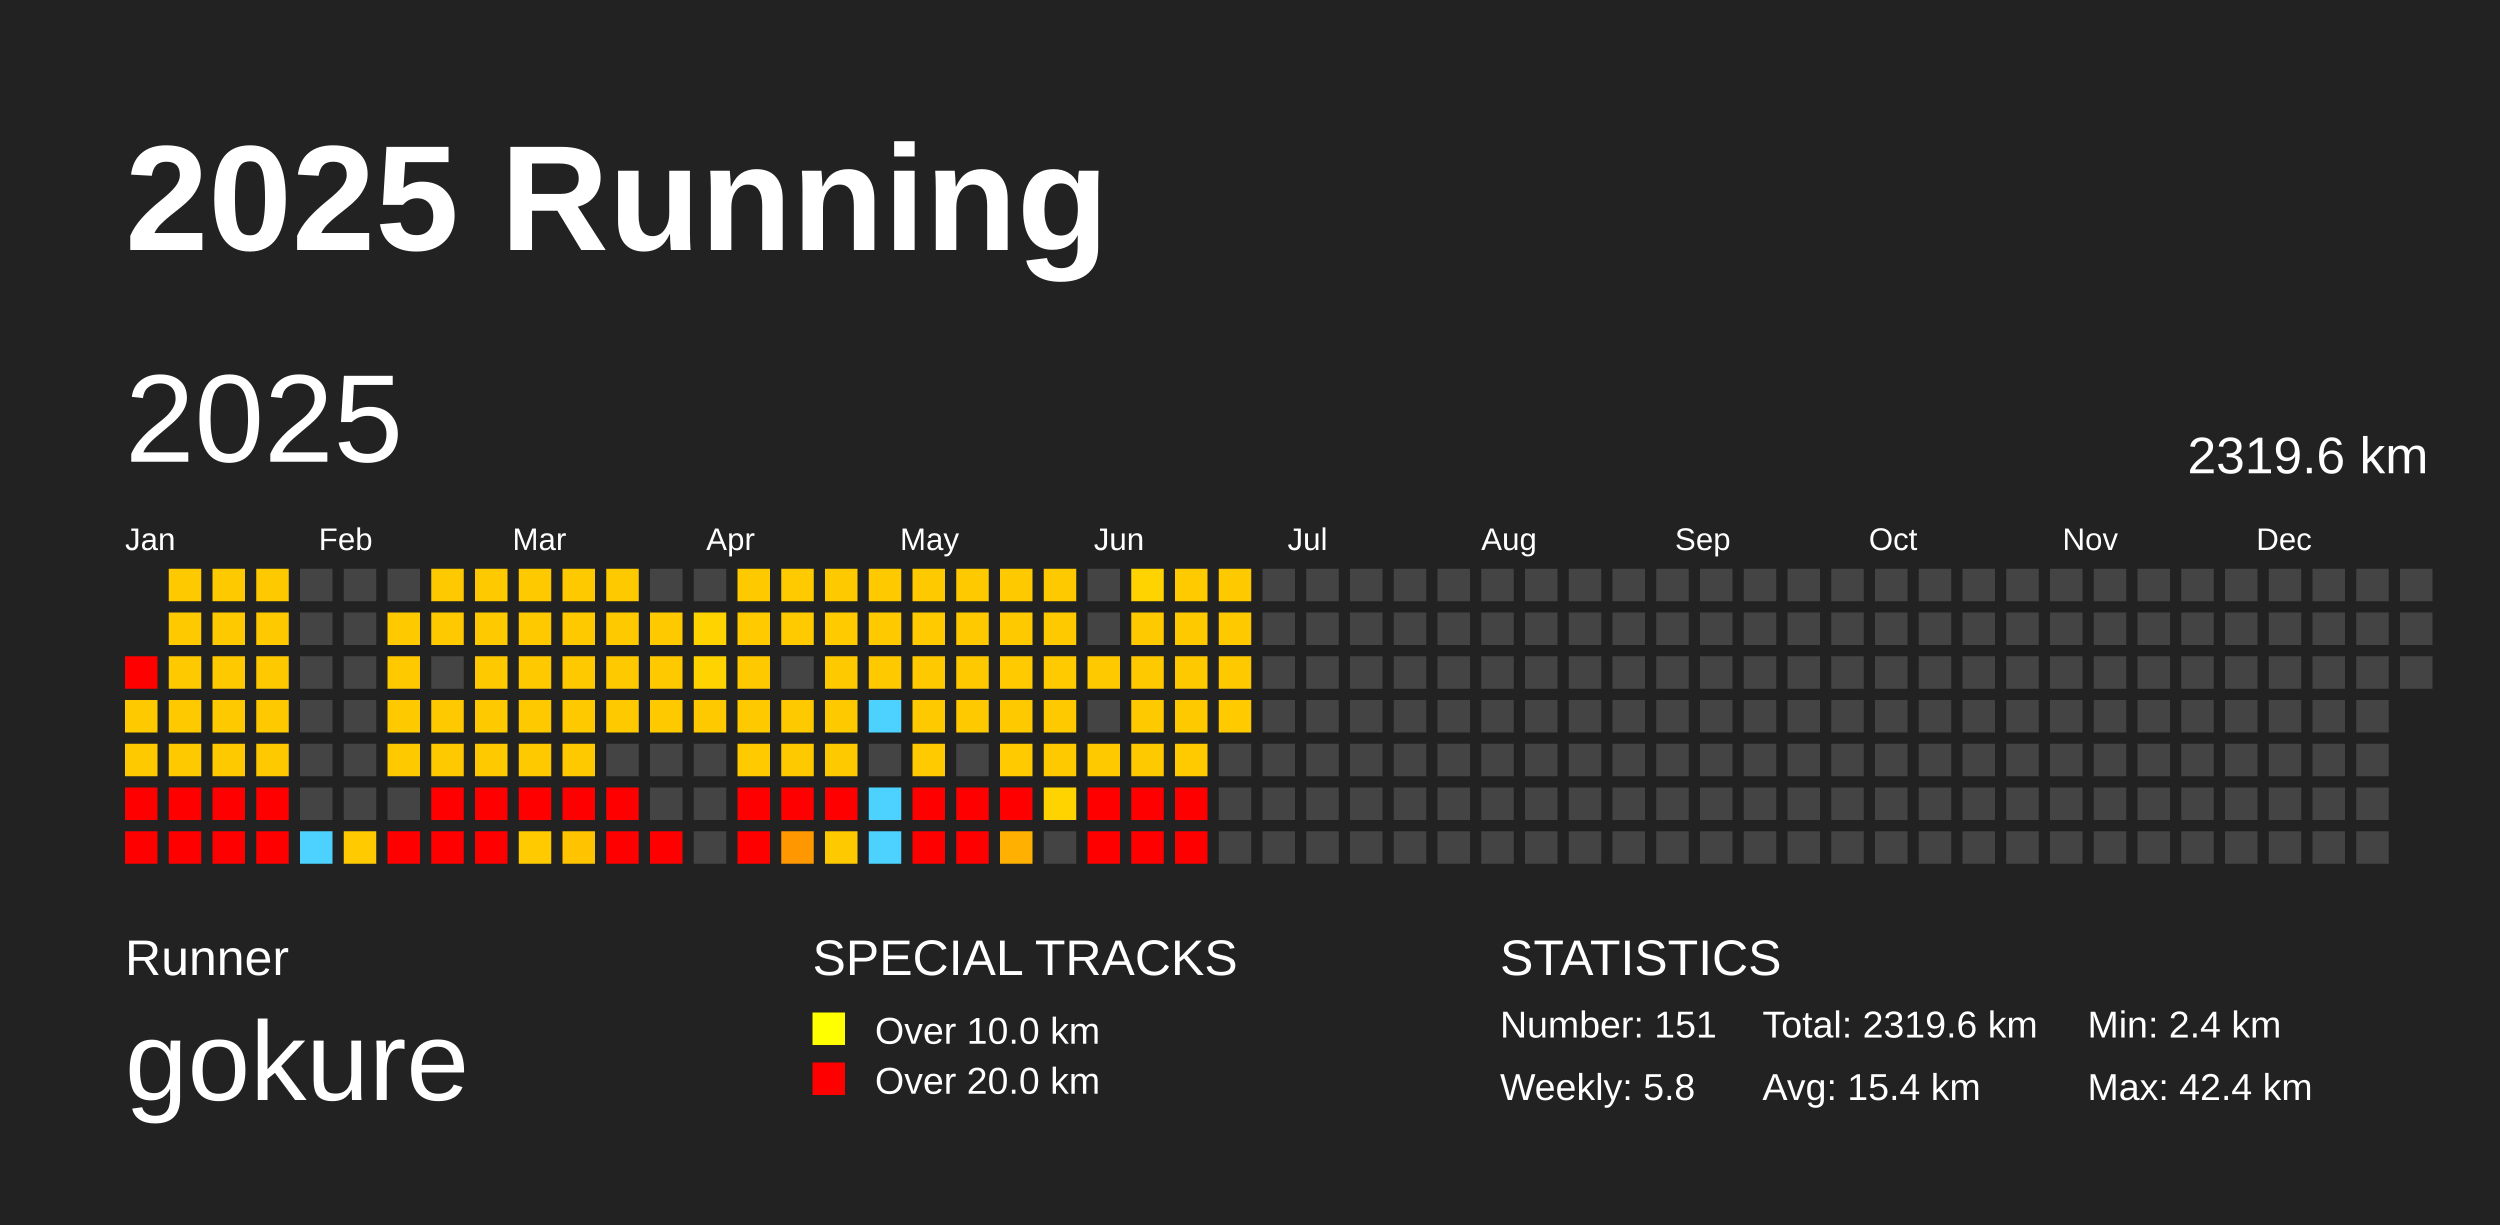
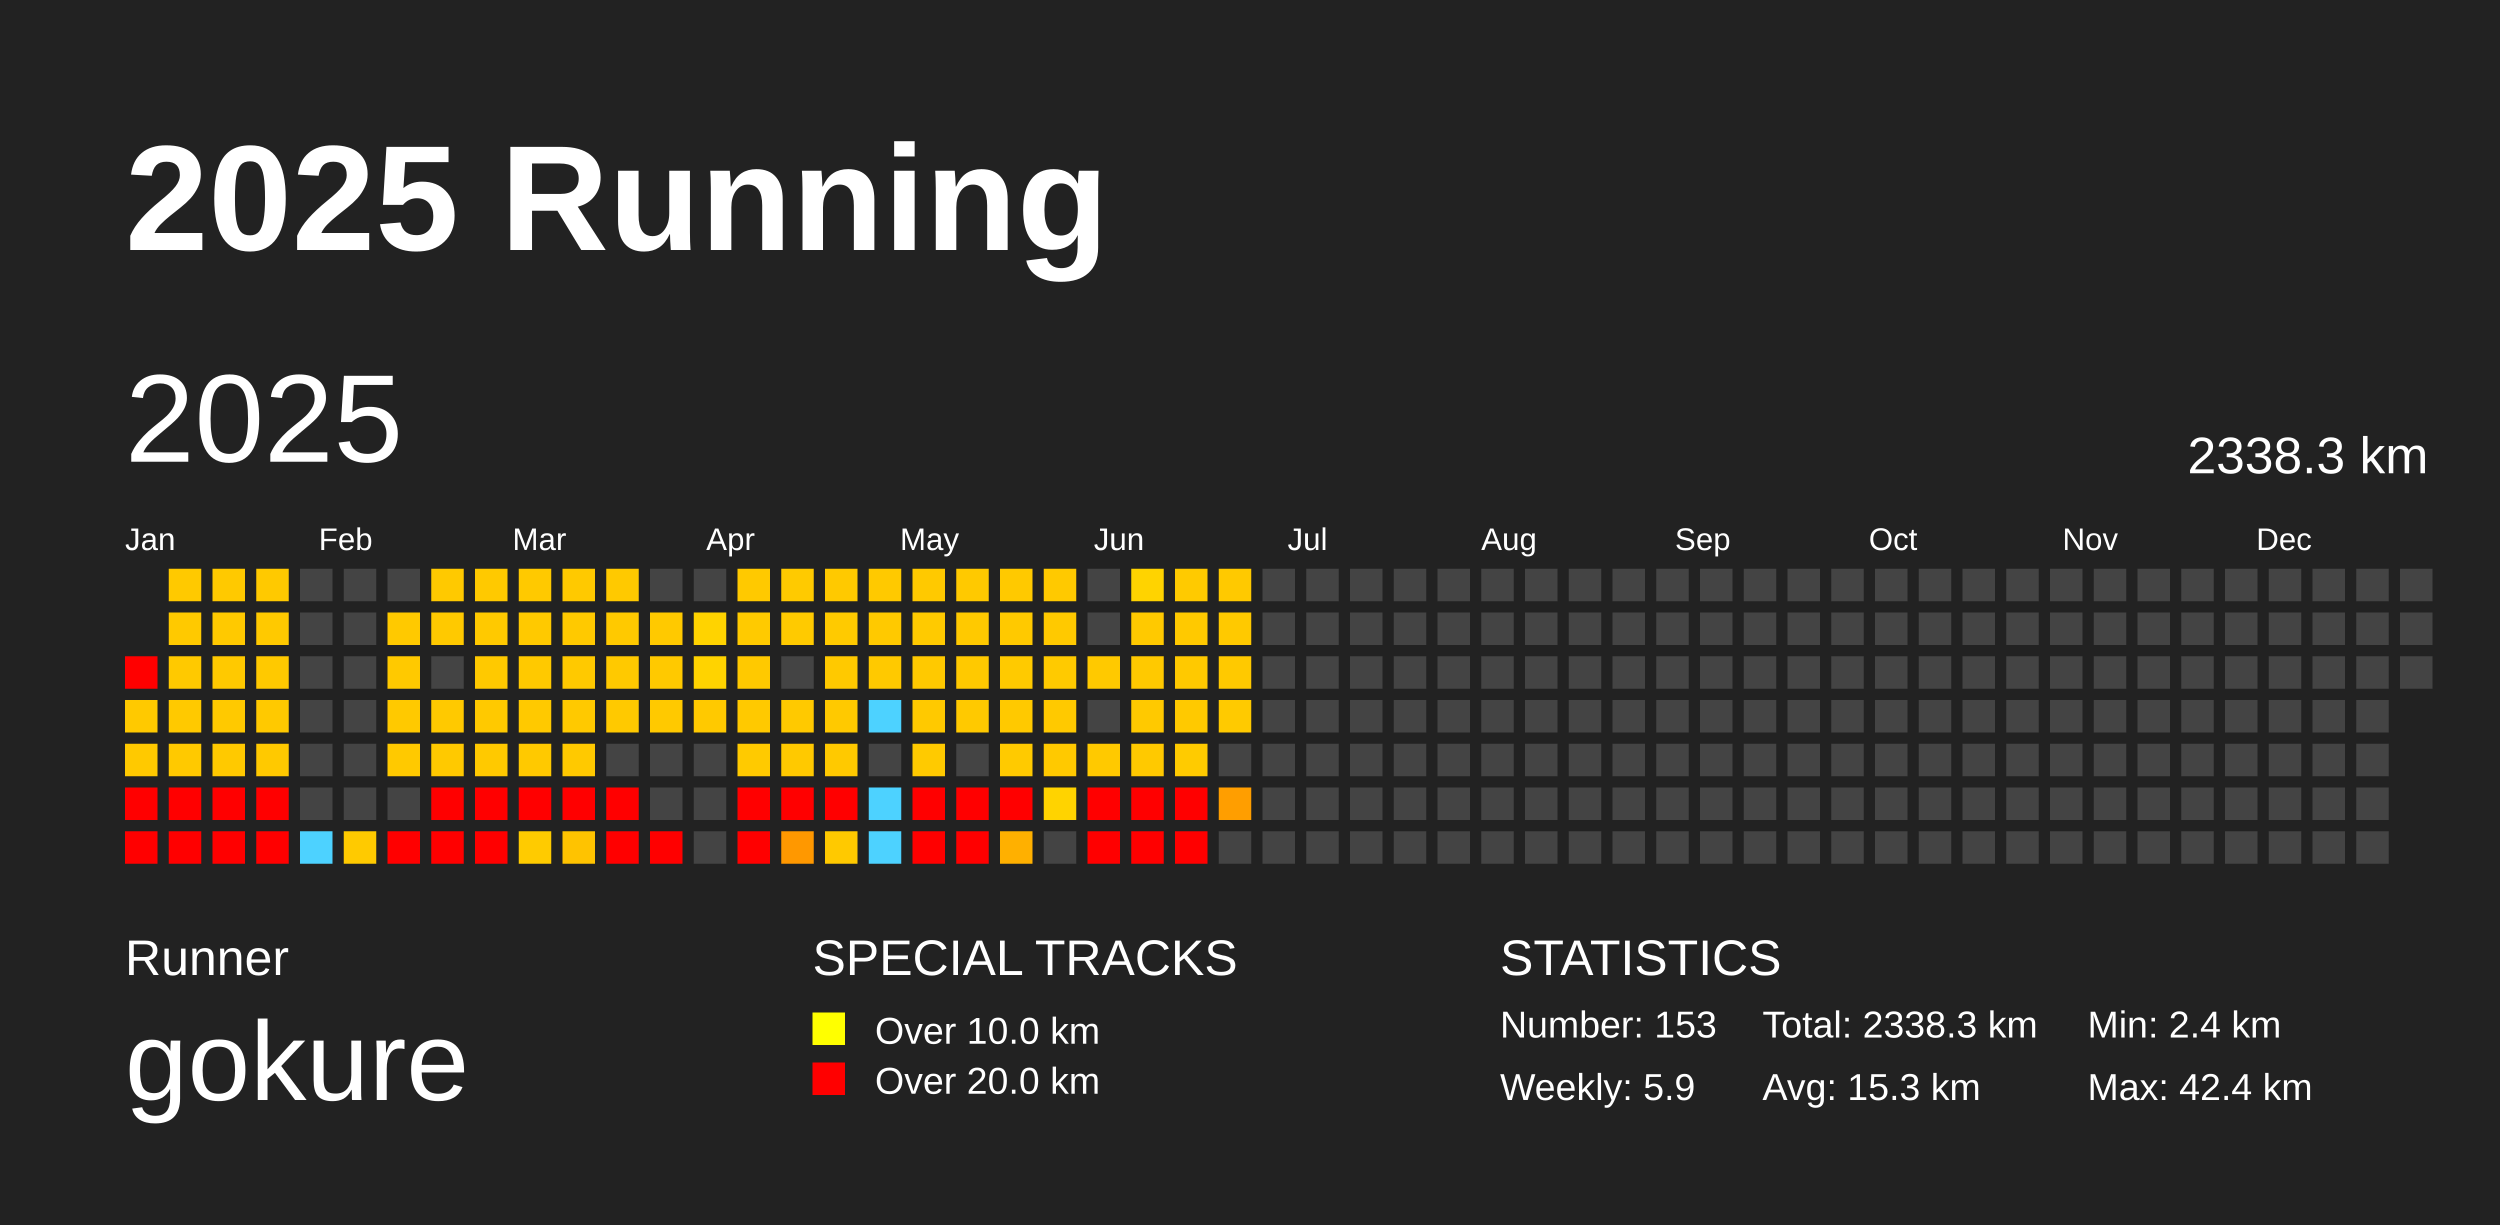
<svg xmlns="http://www.w3.org/2000/svg" baseProfile="full" height="98mm" version="1.1" viewBox="0,0,200,98" width="200mm">
  <defs />
  <rect fill="#222222" height="98" width="200" x="0" y="0" />
  <text fill="#FFFFFF" style="font-size:12px; font-family:Arial; font-weight:bold;" x="10" y="20">2025 Running</text>
  <text fill="#FFFFFF" style="font-size:4px; font-family:Arial" x="10" y="78">Runner</text>
  <text fill="#FFFFFF" style="font-size:9px; font-family:Arial" x="10" y="88">gokure</text>
  <text fill="#FFFFFF" style="font-size:4px; font-family:Arial" x="65" y="78">SPECIAL TRACKS</text>
  <rect fill="yellow" height="2.6" width="2.6" x="65" y="81" />
  <text fill="#FFFFFF" style="font-size:3px; font-family:Arial" x="70" y="83.5">Over 10.0 km</text>
  <rect fill="red" height="2.6" width="2.6" x="65" y="85" />
  <text fill="#FFFFFF" style="font-size:3px; font-family:Arial" x="70" y="87.5">Over 20.0 km</text>
  <text fill="#FFFFFF" style="font-size:4px; font-family:Arial" x="120" y="78">STATISTICS</text>
-   <text fill="#FFFFFF" style="font-size:3px; font-family:Arial" x="120" y="83">Number: 151</text>
-   <text fill="#FFFFFF" style="font-size:3px; font-family:Arial" x="120" y="88">Weekly: 5.8</text>
-   <text fill="#FFFFFF" style="font-size:3px; font-family:Arial" x="141" y="83">Total: 2319.6 km</text>
-   <text fill="#FFFFFF" style="font-size:3px; font-family:Arial" x="141" y="88">Avg: 15.4 km</text>
+   <text fill="#FFFFFF" style="font-size:3px; font-family:Arial" x="120" y="83">Number: 153</text>
+   <text fill="#FFFFFF" style="font-size:3px; font-family:Arial" x="120" y="88">Weekly: 5.9</text>
+   <text fill="#FFFFFF" style="font-size:3px; font-family:Arial" x="141" y="83">Total: 2338.3 km</text>
+   <text fill="#FFFFFF" style="font-size:3px; font-family:Arial" x="141" y="88">Avg: 15.3 km</text>
  <text fill="#FFFFFF" style="font-size:3px; font-family:Arial" x="167" y="83">Min: 2.4 km</text>
  <text fill="#FFFFFF" style="font-size:3px; font-family:Arial" x="167" y="88">Max: 42.4 km</text>
  <text dominant-baseline="hanging" fill="#FFFFFF" style="font-size:10.0px; font-family:Arial;" x="10" y="30">2025</text>
-   <text dominant-baseline="hanging" fill="#FFFFFF" style="font-size:4.125px; font-family:Arial;" x="175" y="35">2319.6 km</text>
+   <text dominant-baseline="hanging" fill="#FFFFFF" style="font-size:4.125px; font-family:Arial;" x="175" y="35">2338.3 km</text>
  <text fill="#FFFFFF" style="font-size:2.5px; font-family:Arial" x="10.0" y="44">Jan</text>
  <text fill="#FFFFFF" style="font-size:2.5px; font-family:Arial" x="25.5" y="44">Feb</text>
  <text fill="#FFFFFF" style="font-size:2.5px; font-family:Arial" x="41.0" y="44">Mar</text>
  <text fill="#FFFFFF" style="font-size:2.5px; font-family:Arial" x="56.5" y="44">Apr</text>
  <text fill="#FFFFFF" style="font-size:2.5px; font-family:Arial" x="72.0" y="44">May</text>
  <text fill="#FFFFFF" style="font-size:2.5px; font-family:Arial" x="87.5" y="44">Jun</text>
  <text fill="#FFFFFF" style="font-size:2.5px; font-family:Arial" x="103.0" y="44">Jul</text>
  <text fill="#FFFFFF" style="font-size:2.5px; font-family:Arial" x="118.5" y="44">Aug</text>
  <text fill="#FFFFFF" style="font-size:2.5px; font-family:Arial" x="134.0" y="44">Sep</text>
  <text fill="#FFFFFF" style="font-size:2.5px; font-family:Arial" x="149.5" y="44">Oct</text>
  <text fill="#FFFFFF" style="font-size:2.5px; font-family:Arial" x="165.0" y="44">Nov</text>
  <text fill="#FFFFFF" style="font-size:2.5px; font-family:Arial" x="180.5" y="44">Dec</text>
  <rect fill="red" height="2.6" width="2.6" x="10.0" y="52.5" />
  <rect fill="#ffc900" height="2.6" width="2.6" x="10.0" y="56.0" />
  <rect fill="#ffc900" height="2.6" width="2.6" x="10.0" y="59.5" />
  <rect fill="red" height="2.6" width="2.6" x="10.0" y="63.0" />
  <rect fill="red" height="2.6" width="2.6" x="10.0" y="66.5" />
  <rect fill="#ffc900" height="2.6" width="2.6" x="13.5" y="45.5" />
  <rect fill="#ffc900" height="2.6" width="2.6" x="13.5" y="49.0" />
  <rect fill="#ffc900" height="2.6" width="2.6" x="13.5" y="52.5" />
  <rect fill="#ffc900" height="2.6" width="2.6" x="13.5" y="56.0" />
  <rect fill="#ffc900" height="2.6" width="2.6" x="13.5" y="59.5" />
  <rect fill="red" height="2.6" width="2.6" x="13.5" y="63.0" />
  <rect fill="red" height="2.6" width="2.6" x="13.5" y="66.5" />
  <rect fill="#ffc900" height="2.6" width="2.6" x="17.0" y="45.5" />
  <rect fill="#ffc900" height="2.6" width="2.6" x="17.0" y="49.0" />
  <rect fill="#ffc900" height="2.6" width="2.6" x="17.0" y="52.5" />
  <rect fill="#ffc900" height="2.6" width="2.6" x="17.0" y="56.0" />
  <rect fill="#ffc900" height="2.6" width="2.6" x="17.0" y="59.5" />
  <rect fill="red" height="2.6" width="2.6" x="17.0" y="63.0" />
  <rect fill="red" height="2.6" width="2.6" x="17.0" y="66.5" />
  <rect fill="#ffc900" height="2.6" width="2.6" x="20.5" y="45.5" />
  <rect fill="#ffc900" height="2.6" width="2.6" x="20.5" y="49.0" />
  <rect fill="#ffc900" height="2.6" width="2.6" x="20.5" y="52.5" />
  <rect fill="#ffc900" height="2.6" width="2.6" x="20.5" y="56.0" />
  <rect fill="#ffc900" height="2.6" width="2.6" x="20.5" y="59.5" />
  <rect fill="red" height="2.6" width="2.6" x="20.5" y="63.0" />
  <rect fill="red" height="2.6" width="2.6" x="20.5" y="66.5" />
  <rect fill="#444444" height="2.6" width="2.6" x="24.0" y="45.5" />
  <rect fill="#444444" height="2.6" width="2.6" x="24.0" y="49.0" />
  <rect fill="#444444" height="2.6" width="2.6" x="24.0" y="52.5" />
  <rect fill="#444444" height="2.6" width="2.6" x="24.0" y="56.0" />
  <rect fill="#444444" height="2.6" width="2.6" x="24.0" y="59.5" />
  <rect fill="#444444" height="2.6" width="2.6" x="24.0" y="63.0" />
  <rect fill="#4dd2ff" height="2.6" width="2.6" x="24.0" y="66.5" />
  <rect fill="#444444" height="2.6" width="2.6" x="27.5" y="45.5" />
  <rect fill="#444444" height="2.6" width="2.6" x="27.5" y="49.0" />
  <rect fill="#444444" height="2.6" width="2.6" x="27.5" y="52.5" />
  <rect fill="#444444" height="2.6" width="2.6" x="27.5" y="56.0" />
  <rect fill="#444444" height="2.6" width="2.6" x="27.5" y="59.5" />
  <rect fill="#444444" height="2.6" width="2.6" x="27.5" y="63.0" />
  <rect fill="#ffca00" height="2.6" width="2.6" x="27.5" y="66.5" />
  <rect fill="#444444" height="2.6" width="2.6" x="31.0" y="45.5" />
  <rect fill="#ffc900" height="2.6" width="2.6" x="31.0" y="49.0" />
  <rect fill="#ffc900" height="2.6" width="2.6" x="31.0" y="52.5" />
  <rect fill="#ffc900" height="2.6" width="2.6" x="31.0" y="56.0" />
  <rect fill="#ffc900" height="2.6" width="2.6" x="31.0" y="59.5" />
  <rect fill="#444444" height="2.6" width="2.6" x="31.0" y="63.0" />
  <rect fill="red" height="2.6" width="2.6" x="31.0" y="66.5" />
  <rect fill="#ffc900" height="2.6" width="2.6" x="34.5" y="45.5" />
  <rect fill="#ffc900" height="2.6" width="2.6" x="34.5" y="49.0" />
  <rect fill="#444444" height="2.6" width="2.6" x="34.5" y="52.5" />
  <rect fill="#ffc900" height="2.6" width="2.6" x="34.5" y="56.0" />
  <rect fill="#ffc900" height="2.6" width="2.6" x="34.5" y="59.5" />
  <rect fill="red" height="2.6" width="2.6" x="34.5" y="63.0" />
  <rect fill="red" height="2.6" width="2.6" x="34.5" y="66.5" />
  <rect fill="#ffc900" height="2.6" width="2.6" x="38.0" y="45.5" />
  <rect fill="#ffc900" height="2.6" width="2.6" x="38.0" y="49.0" />
  <rect fill="#ffc900" height="2.6" width="2.6" x="38.0" y="52.5" />
  <rect fill="#ffc900" height="2.6" width="2.6" x="38.0" y="56.0" />
  <rect fill="#ffc900" height="2.6" width="2.6" x="38.0" y="59.5" />
  <rect fill="red" height="2.6" width="2.6" x="38.0" y="63.0" />
  <rect fill="red" height="2.6" width="2.6" x="38.0" y="66.5" />
  <rect fill="#ffc900" height="2.6" width="2.6" x="41.5" y="45.5" />
  <rect fill="#ffc900" height="2.6" width="2.6" x="41.5" y="49.0" />
  <rect fill="#ffc900" height="2.6" width="2.6" x="41.5" y="52.5" />
  <rect fill="#ffc900" height="2.6" width="2.6" x="41.5" y="56.0" />
  <rect fill="#ffc900" height="2.6" width="2.6" x="41.5" y="59.5" />
  <rect fill="red" height="2.6" width="2.6" x="41.5" y="63.0" />
  <rect fill="#ffcb00" height="2.6" width="2.6" x="41.5" y="66.5" />
  <rect fill="#ffc900" height="2.6" width="2.6" x="45.0" y="45.5" />
  <rect fill="#ffc900" height="2.6" width="2.6" x="45.0" y="49.0" />
  <rect fill="#ffc900" height="2.6" width="2.6" x="45.0" y="52.5" />
  <rect fill="#ffc900" height="2.6" width="2.6" x="45.0" y="56.0" />
  <rect fill="#ffc900" height="2.6" width="2.6" x="45.0" y="59.5" />
  <rect fill="red" height="2.6" width="2.6" x="45.0" y="63.0" />
  <rect fill="#ffc300" height="2.6" width="2.6" x="45.0" y="66.5" />
  <rect fill="#ffc900" height="2.6" width="2.6" x="48.5" y="45.5" />
  <rect fill="#ffc900" height="2.6" width="2.6" x="48.5" y="49.0" />
  <rect fill="#ffc900" height="2.6" width="2.6" x="48.5" y="52.5" />
  <rect fill="#ffc900" height="2.6" width="2.6" x="48.5" y="56.0" />
  <rect fill="#444444" height="2.6" width="2.6" x="48.5" y="59.5" />
  <rect fill="red" height="2.6" width="2.6" x="48.5" y="63.0" />
  <rect fill="red" height="2.6" width="2.6" x="48.5" y="66.5" />
  <rect fill="#444444" height="2.6" width="2.6" x="52.0" y="45.5" />
  <rect fill="#ffc900" height="2.6" width="2.6" x="52.0" y="49.0" />
  <rect fill="#ffc900" height="2.6" width="2.6" x="52.0" y="52.5" />
  <rect fill="#ffc900" height="2.6" width="2.6" x="52.0" y="56.0" />
  <rect fill="#444444" height="2.6" width="2.6" x="52.0" y="59.5" />
  <rect fill="#444444" height="2.6" width="2.6" x="52.0" y="63.0" />
  <rect fill="red" height="2.6" width="2.6" x="52.0" y="66.5" />
  <rect fill="#444444" height="2.6" width="2.6" x="55.5" y="45.5" />
  <rect fill="#ffd300" height="2.6" width="2.6" x="55.5" y="49.0" />
  <rect fill="#ffd300" height="2.6" width="2.6" x="55.5" y="52.5" />
  <rect fill="#ffc900" height="2.6" width="2.6" x="55.5" y="56.0" />
  <rect fill="#444444" height="2.6" width="2.6" x="55.5" y="59.5" />
  <rect fill="#444444" height="2.6" width="2.6" x="55.5" y="63.0" />
  <rect fill="#444444" height="2.6" width="2.6" x="55.5" y="66.5" />
  <rect fill="#ffc900" height="2.6" width="2.6" x="59.0" y="45.5" />
  <rect fill="#ffca00" height="2.6" width="2.6" x="59.0" y="49.0" />
  <rect fill="#ffc900" height="2.6" width="2.6" x="59.0" y="52.5" />
  <rect fill="#ffc900" height="2.6" width="2.6" x="59.0" y="56.0" />
  <rect fill="#ffca00" height="2.6" width="2.6" x="59.0" y="59.5" />
  <rect fill="red" height="2.6" width="2.6" x="59.0" y="63.0" />
  <rect fill="red" height="2.6" width="2.6" x="59.0" y="66.5" />
  <rect fill="#ffca00" height="2.6" width="2.6" x="62.5" y="45.5" />
  <rect fill="#ffca00" height="2.6" width="2.6" x="62.5" y="49.0" />
  <rect fill="#444444" height="2.6" width="2.6" x="62.5" y="52.5" />
  <rect fill="#ffc900" height="2.6" width="2.6" x="62.5" y="56.0" />
  <rect fill="#ffc900" height="2.6" width="2.6" x="62.5" y="59.5" />
  <rect fill="red" height="2.6" width="2.6" x="62.5" y="63.0" />
  <rect fill="#ff9800" height="2.6" width="2.6" x="62.5" y="66.5" />
  <rect fill="#ffc900" height="2.6" width="2.6" x="66.0" y="45.5" />
  <rect fill="#ffca00" height="2.6" width="2.6" x="66.0" y="49.0" />
  <rect fill="#ffc900" height="2.6" width="2.6" x="66.0" y="52.5" />
  <rect fill="#ffc900" height="2.6" width="2.6" x="66.0" y="56.0" />
  <rect fill="#ffc900" height="2.6" width="2.6" x="66.0" y="59.5" />
  <rect fill="red" height="2.6" width="2.6" x="66.0" y="63.0" />
  <rect fill="#ffc900" height="2.6" width="2.6" x="66.0" y="66.5" />
  <rect fill="#ffc900" height="2.6" width="2.6" x="69.5" y="45.5" />
  <rect fill="#ffc900" height="2.6" width="2.6" x="69.5" y="49.0" />
  <rect fill="#ffc900" height="2.6" width="2.6" x="69.5" y="52.5" />
  <rect fill="#4dd2ff" height="2.6" width="2.6" x="69.5" y="56.0" />
  <rect fill="#444444" height="2.6" width="2.6" x="69.5" y="59.5" />
  <rect fill="#4dd2ff" height="2.6" width="2.6" x="69.5" y="63.0" />
  <rect fill="#4dd2ff" height="2.6" width="2.6" x="69.5" y="66.5" />
  <rect fill="#ffc900" height="2.6" width="2.6" x="73.0" y="45.5" />
  <rect fill="#ffca00" height="2.6" width="2.6" x="73.0" y="49.0" />
  <rect fill="#ffc900" height="2.6" width="2.6" x="73.0" y="52.5" />
  <rect fill="#ffc900" height="2.6" width="2.6" x="73.0" y="56.0" />
  <rect fill="#ffca00" height="2.6" width="2.6" x="73.0" y="59.5" />
  <rect fill="red" height="2.6" width="2.6" x="73.0" y="63.0" />
  <rect fill="red" height="2.6" width="2.6" x="73.0" y="66.5" />
  <rect fill="#ffc900" height="2.6" width="2.6" x="76.5" y="45.5" />
  <rect fill="#ffc900" height="2.6" width="2.6" x="76.5" y="49.0" />
  <rect fill="#ffc900" height="2.6" width="2.6" x="76.5" y="52.5" />
  <rect fill="#ffc900" height="2.6" width="2.6" x="76.5" y="56.0" />
  <rect fill="#444444" height="2.6" width="2.6" x="76.5" y="59.5" />
  <rect fill="red" height="2.6" width="2.6" x="76.5" y="63.0" />
  <rect fill="red" height="2.6" width="2.6" x="76.5" y="66.5" />
  <rect fill="#ffc900" height="2.6" width="2.6" x="80.0" y="45.5" />
  <rect fill="#ffc900" height="2.6" width="2.6" x="80.0" y="49.0" />
  <rect fill="#ffca00" height="2.6" width="2.6" x="80.0" y="52.5" />
  <rect fill="#ffc900" height="2.6" width="2.6" x="80.0" y="56.0" />
  <rect fill="#ffca00" height="2.6" width="2.6" x="80.0" y="59.5" />
  <rect fill="red" height="2.6" width="2.6" x="80.0" y="63.0" />
  <rect fill="#ffb000" height="2.6" width="2.6" x="80.0" y="66.5" />
  <rect fill="#ffc900" height="2.6" width="2.6" x="83.5" y="45.5" />
  <rect fill="#ffc900" height="2.6" width="2.6" x="83.5" y="49.0" />
  <rect fill="#ffca00" height="2.6" width="2.6" x="83.5" y="52.5" />
  <rect fill="#ffc900" height="2.6" width="2.6" x="83.5" y="56.0" />
  <rect fill="#ffc900" height="2.6" width="2.6" x="83.5" y="59.5" />
  <rect fill="#ffd300" height="2.6" width="2.6" x="83.5" y="63.0" />
  <rect fill="#444444" height="2.6" width="2.6" x="83.5" y="66.5" />
  <rect fill="#444444" height="2.6" width="2.6" x="87.0" y="45.5" />
  <rect fill="#444444" height="2.6" width="2.6" x="87.0" y="49.0" />
  <rect fill="#ffc900" height="2.6" width="2.6" x="87.0" y="52.5" />
  <rect fill="#444444" height="2.6" width="2.6" x="87.0" y="56.0" />
  <rect fill="#ffc900" height="2.6" width="2.6" x="87.0" y="59.5" />
  <rect fill="red" height="2.6" width="2.6" x="87.0" y="63.0" />
  <rect fill="red" height="2.6" width="2.6" x="87.0" y="66.5" />
  <rect fill="#ffd300" height="2.6" width="2.6" x="90.5" y="45.5" />
  <rect fill="#ffc900" height="2.6" width="2.6" x="90.5" y="49.0" />
  <rect fill="#ffc900" height="2.6" width="2.6" x="90.5" y="52.5" />
  <rect fill="#ffc900" height="2.6" width="2.6" x="90.5" y="56.0" />
  <rect fill="#ffc900" height="2.6" width="2.6" x="90.5" y="59.5" />
  <rect fill="red" height="2.6" width="2.6" x="90.5" y="63.0" />
  <rect fill="red" height="2.6" width="2.6" x="90.5" y="66.5" />
  <rect fill="#ffca00" height="2.6" width="2.6" x="94.0" y="45.5" />
  <rect fill="#ffc900" height="2.6" width="2.6" x="94.0" y="49.0" />
  <rect fill="#ffc900" height="2.6" width="2.6" x="94.0" y="52.5" />
  <rect fill="#ffc900" height="2.6" width="2.6" x="94.0" y="56.0" />
  <rect fill="#ffcb00" height="2.6" width="2.6" x="94.0" y="59.5" />
  <rect fill="red" height="2.6" width="2.6" x="94.0" y="63.0" />
  <rect fill="red" height="2.6" width="2.6" x="94.0" y="66.5" />
  <rect fill="#ffc900" height="2.6" width="2.6" x="97.5" y="45.5" />
  <rect fill="#ffc900" height="2.6" width="2.6" x="97.5" y="49.0" />
  <rect fill="#ffc900" height="2.6" width="2.6" x="97.5" y="52.5" />
  <rect fill="#ffca00" height="2.6" width="2.6" x="97.5" y="56.0" />
  <rect fill="#444444" height="2.6" width="2.6" x="97.5" y="59.5" />
-   <rect fill="#444444" height="2.6" width="2.6" x="97.5" y="63.0" />
+   <rect fill="#ff9e00" height="2.6" width="2.6" x="97.5" y="63.0" />
  <rect fill="#444444" height="2.6" width="2.6" x="97.5" y="66.5" />
  <rect fill="#444444" height="2.6" width="2.6" x="101.0" y="45.5" />
  <rect fill="#444444" height="2.6" width="2.6" x="101.0" y="49.0" />
  <rect fill="#444444" height="2.6" width="2.6" x="101.0" y="52.5" />
  <rect fill="#444444" height="2.6" width="2.6" x="101.0" y="56.0" />
  <rect fill="#444444" height="2.6" width="2.6" x="101.0" y="59.5" />
  <rect fill="#444444" height="2.6" width="2.6" x="101.0" y="63.0" />
  <rect fill="#444444" height="2.6" width="2.6" x="101.0" y="66.5" />
  <rect fill="#444444" height="2.6" width="2.6" x="104.5" y="45.5" />
  <rect fill="#444444" height="2.6" width="2.6" x="104.5" y="49.0" />
  <rect fill="#444444" height="2.6" width="2.6" x="104.5" y="52.5" />
  <rect fill="#444444" height="2.6" width="2.6" x="104.5" y="56.0" />
  <rect fill="#444444" height="2.6" width="2.6" x="104.5" y="59.5" />
  <rect fill="#444444" height="2.6" width="2.6" x="104.5" y="63.0" />
  <rect fill="#444444" height="2.6" width="2.6" x="104.5" y="66.5" />
  <rect fill="#444444" height="2.6" width="2.6" x="108.0" y="45.5" />
  <rect fill="#444444" height="2.6" width="2.6" x="108.0" y="49.0" />
  <rect fill="#444444" height="2.6" width="2.6" x="108.0" y="52.5" />
  <rect fill="#444444" height="2.6" width="2.6" x="108.0" y="56.0" />
  <rect fill="#444444" height="2.6" width="2.6" x="108.0" y="59.5" />
  <rect fill="#444444" height="2.6" width="2.6" x="108.0" y="63.0" />
  <rect fill="#444444" height="2.6" width="2.6" x="108.0" y="66.5" />
  <rect fill="#444444" height="2.6" width="2.6" x="111.5" y="45.5" />
  <rect fill="#444444" height="2.6" width="2.6" x="111.5" y="49.0" />
  <rect fill="#444444" height="2.6" width="2.6" x="111.5" y="52.5" />
  <rect fill="#444444" height="2.6" width="2.6" x="111.5" y="56.0" />
  <rect fill="#444444" height="2.6" width="2.6" x="111.5" y="59.5" />
  <rect fill="#444444" height="2.6" width="2.6" x="111.5" y="63.0" />
  <rect fill="#444444" height="2.6" width="2.6" x="111.5" y="66.5" />
  <rect fill="#444444" height="2.6" width="2.6" x="115.0" y="45.5" />
  <rect fill="#444444" height="2.6" width="2.6" x="115.0" y="49.0" />
  <rect fill="#444444" height="2.6" width="2.6" x="115.0" y="52.5" />
  <rect fill="#444444" height="2.6" width="2.6" x="115.0" y="56.0" />
  <rect fill="#444444" height="2.6" width="2.6" x="115.0" y="59.5" />
  <rect fill="#444444" height="2.6" width="2.6" x="115.0" y="63.0" />
  <rect fill="#444444" height="2.6" width="2.6" x="115.0" y="66.5" />
  <rect fill="#444444" height="2.6" width="2.6" x="118.5" y="45.5" />
  <rect fill="#444444" height="2.6" width="2.6" x="118.5" y="49.0" />
  <rect fill="#444444" height="2.6" width="2.6" x="118.5" y="52.5" />
  <rect fill="#444444" height="2.6" width="2.6" x="118.5" y="56.0" />
  <rect fill="#444444" height="2.6" width="2.6" x="118.5" y="59.5" />
  <rect fill="#444444" height="2.6" width="2.6" x="118.5" y="63.0" />
  <rect fill="#444444" height="2.6" width="2.6" x="118.5" y="66.5" />
  <rect fill="#444444" height="2.6" width="2.6" x="122.0" y="45.5" />
  <rect fill="#444444" height="2.6" width="2.6" x="122.0" y="49.0" />
  <rect fill="#444444" height="2.6" width="2.6" x="122.0" y="52.5" />
  <rect fill="#444444" height="2.6" width="2.6" x="122.0" y="56.0" />
  <rect fill="#444444" height="2.6" width="2.6" x="122.0" y="59.5" />
  <rect fill="#444444" height="2.6" width="2.6" x="122.0" y="63.0" />
  <rect fill="#444444" height="2.6" width="2.6" x="122.0" y="66.5" />
  <rect fill="#444444" height="2.6" width="2.6" x="125.5" y="45.5" />
  <rect fill="#444444" height="2.6" width="2.6" x="125.5" y="49.0" />
  <rect fill="#444444" height="2.6" width="2.6" x="125.5" y="52.5" />
  <rect fill="#444444" height="2.6" width="2.6" x="125.5" y="56.0" />
  <rect fill="#444444" height="2.6" width="2.6" x="125.5" y="59.5" />
  <rect fill="#444444" height="2.6" width="2.6" x="125.5" y="63.0" />
  <rect fill="#444444" height="2.6" width="2.6" x="125.5" y="66.5" />
  <rect fill="#444444" height="2.6" width="2.6" x="129.0" y="45.5" />
  <rect fill="#444444" height="2.6" width="2.6" x="129.0" y="49.0" />
  <rect fill="#444444" height="2.6" width="2.6" x="129.0" y="52.5" />
  <rect fill="#444444" height="2.6" width="2.6" x="129.0" y="56.0" />
  <rect fill="#444444" height="2.6" width="2.6" x="129.0" y="59.5" />
  <rect fill="#444444" height="2.6" width="2.6" x="129.0" y="63.0" />
  <rect fill="#444444" height="2.6" width="2.6" x="129.0" y="66.5" />
  <rect fill="#444444" height="2.6" width="2.6" x="132.5" y="45.5" />
  <rect fill="#444444" height="2.6" width="2.6" x="132.5" y="49.0" />
  <rect fill="#444444" height="2.6" width="2.6" x="132.5" y="52.5" />
  <rect fill="#444444" height="2.6" width="2.6" x="132.5" y="56.0" />
  <rect fill="#444444" height="2.6" width="2.6" x="132.5" y="59.5" />
  <rect fill="#444444" height="2.6" width="2.6" x="132.5" y="63.0" />
  <rect fill="#444444" height="2.6" width="2.6" x="132.5" y="66.5" />
  <rect fill="#444444" height="2.6" width="2.6" x="136.0" y="45.5" />
  <rect fill="#444444" height="2.6" width="2.6" x="136.0" y="49.0" />
  <rect fill="#444444" height="2.6" width="2.6" x="136.0" y="52.5" />
  <rect fill="#444444" height="2.6" width="2.6" x="136.0" y="56.0" />
  <rect fill="#444444" height="2.6" width="2.6" x="136.0" y="59.5" />
  <rect fill="#444444" height="2.6" width="2.6" x="136.0" y="63.0" />
  <rect fill="#444444" height="2.6" width="2.6" x="136.0" y="66.5" />
  <rect fill="#444444" height="2.6" width="2.6" x="139.5" y="45.5" />
  <rect fill="#444444" height="2.6" width="2.6" x="139.5" y="49.0" />
  <rect fill="#444444" height="2.6" width="2.6" x="139.5" y="52.5" />
  <rect fill="#444444" height="2.6" width="2.6" x="139.5" y="56.0" />
  <rect fill="#444444" height="2.6" width="2.6" x="139.5" y="59.5" />
  <rect fill="#444444" height="2.6" width="2.6" x="139.5" y="63.0" />
  <rect fill="#444444" height="2.6" width="2.6" x="139.5" y="66.5" />
  <rect fill="#444444" height="2.6" width="2.6" x="143.0" y="45.5" />
  <rect fill="#444444" height="2.6" width="2.6" x="143.0" y="49.0" />
  <rect fill="#444444" height="2.6" width="2.6" x="143.0" y="52.5" />
  <rect fill="#444444" height="2.6" width="2.6" x="143.0" y="56.0" />
  <rect fill="#444444" height="2.6" width="2.6" x="143.0" y="59.5" />
  <rect fill="#444444" height="2.6" width="2.6" x="143.0" y="63.0" />
  <rect fill="#444444" height="2.6" width="2.6" x="143.0" y="66.5" />
  <rect fill="#444444" height="2.6" width="2.6" x="146.5" y="45.5" />
  <rect fill="#444444" height="2.6" width="2.6" x="146.5" y="49.0" />
  <rect fill="#444444" height="2.6" width="2.6" x="146.5" y="52.5" />
  <rect fill="#444444" height="2.6" width="2.6" x="146.5" y="56.0" />
  <rect fill="#444444" height="2.6" width="2.6" x="146.5" y="59.5" />
  <rect fill="#444444" height="2.6" width="2.6" x="146.5" y="63.0" />
  <rect fill="#444444" height="2.6" width="2.6" x="146.5" y="66.5" />
  <rect fill="#444444" height="2.6" width="2.6" x="150.0" y="45.5" />
  <rect fill="#444444" height="2.6" width="2.6" x="150.0" y="49.0" />
  <rect fill="#444444" height="2.6" width="2.6" x="150.0" y="52.5" />
  <rect fill="#444444" height="2.6" width="2.6" x="150.0" y="56.0" />
  <rect fill="#444444" height="2.6" width="2.6" x="150.0" y="59.5" />
  <rect fill="#444444" height="2.6" width="2.6" x="150.0" y="63.0" />
  <rect fill="#444444" height="2.6" width="2.6" x="150.0" y="66.5" />
  <rect fill="#444444" height="2.6" width="2.6" x="153.5" y="45.5" />
  <rect fill="#444444" height="2.6" width="2.6" x="153.5" y="49.0" />
  <rect fill="#444444" height="2.6" width="2.6" x="153.5" y="52.5" />
  <rect fill="#444444" height="2.6" width="2.6" x="153.5" y="56.0" />
  <rect fill="#444444" height="2.6" width="2.6" x="153.5" y="59.5" />
  <rect fill="#444444" height="2.6" width="2.6" x="153.5" y="63.0" />
  <rect fill="#444444" height="2.6" width="2.6" x="153.5" y="66.5" />
  <rect fill="#444444" height="2.6" width="2.6" x="157.0" y="45.5" />
  <rect fill="#444444" height="2.6" width="2.6" x="157.0" y="49.0" />
  <rect fill="#444444" height="2.6" width="2.6" x="157.0" y="52.5" />
  <rect fill="#444444" height="2.6" width="2.6" x="157.0" y="56.0" />
  <rect fill="#444444" height="2.6" width="2.6" x="157.0" y="59.5" />
  <rect fill="#444444" height="2.6" width="2.6" x="157.0" y="63.0" />
  <rect fill="#444444" height="2.6" width="2.6" x="157.0" y="66.5" />
  <rect fill="#444444" height="2.6" width="2.6" x="160.5" y="45.5" />
  <rect fill="#444444" height="2.6" width="2.6" x="160.5" y="49.0" />
  <rect fill="#444444" height="2.6" width="2.6" x="160.5" y="52.5" />
  <rect fill="#444444" height="2.6" width="2.6" x="160.5" y="56.0" />
  <rect fill="#444444" height="2.6" width="2.6" x="160.5" y="59.5" />
  <rect fill="#444444" height="2.6" width="2.6" x="160.5" y="63.0" />
  <rect fill="#444444" height="2.6" width="2.6" x="160.5" y="66.5" />
  <rect fill="#444444" height="2.6" width="2.6" x="164.0" y="45.5" />
  <rect fill="#444444" height="2.6" width="2.6" x="164.0" y="49.0" />
  <rect fill="#444444" height="2.6" width="2.6" x="164.0" y="52.5" />
  <rect fill="#444444" height="2.6" width="2.6" x="164.0" y="56.0" />
  <rect fill="#444444" height="2.6" width="2.6" x="164.0" y="59.5" />
  <rect fill="#444444" height="2.6" width="2.6" x="164.0" y="63.0" />
  <rect fill="#444444" height="2.6" width="2.6" x="164.0" y="66.5" />
  <rect fill="#444444" height="2.6" width="2.6" x="167.5" y="45.5" />
  <rect fill="#444444" height="2.6" width="2.6" x="167.5" y="49.0" />
  <rect fill="#444444" height="2.6" width="2.6" x="167.5" y="52.5" />
  <rect fill="#444444" height="2.6" width="2.6" x="167.5" y="56.0" />
  <rect fill="#444444" height="2.6" width="2.6" x="167.5" y="59.5" />
  <rect fill="#444444" height="2.6" width="2.6" x="167.5" y="63.0" />
  <rect fill="#444444" height="2.6" width="2.6" x="167.5" y="66.5" />
  <rect fill="#444444" height="2.6" width="2.6" x="171.0" y="45.5" />
  <rect fill="#444444" height="2.6" width="2.6" x="171.0" y="49.0" />
  <rect fill="#444444" height="2.6" width="2.6" x="171.0" y="52.5" />
  <rect fill="#444444" height="2.6" width="2.6" x="171.0" y="56.0" />
  <rect fill="#444444" height="2.6" width="2.6" x="171.0" y="59.5" />
  <rect fill="#444444" height="2.6" width="2.6" x="171.0" y="63.0" />
  <rect fill="#444444" height="2.6" width="2.6" x="171.0" y="66.5" />
  <rect fill="#444444" height="2.6" width="2.6" x="174.5" y="45.5" />
  <rect fill="#444444" height="2.6" width="2.6" x="174.5" y="49.0" />
  <rect fill="#444444" height="2.6" width="2.6" x="174.5" y="52.5" />
  <rect fill="#444444" height="2.6" width="2.6" x="174.5" y="56.0" />
  <rect fill="#444444" height="2.6" width="2.6" x="174.5" y="59.5" />
  <rect fill="#444444" height="2.6" width="2.6" x="174.5" y="63.0" />
  <rect fill="#444444" height="2.6" width="2.6" x="174.5" y="66.5" />
  <rect fill="#444444" height="2.6" width="2.6" x="178.0" y="45.5" />
  <rect fill="#444444" height="2.6" width="2.6" x="178.0" y="49.0" />
  <rect fill="#444444" height="2.6" width="2.6" x="178.0" y="52.5" />
  <rect fill="#444444" height="2.6" width="2.6" x="178.0" y="56.0" />
  <rect fill="#444444" height="2.6" width="2.6" x="178.0" y="59.5" />
  <rect fill="#444444" height="2.6" width="2.6" x="178.0" y="63.0" />
  <rect fill="#444444" height="2.6" width="2.6" x="178.0" y="66.5" />
  <rect fill="#444444" height="2.6" width="2.6" x="181.5" y="45.5" />
  <rect fill="#444444" height="2.6" width="2.6" x="181.5" y="49.0" />
  <rect fill="#444444" height="2.6" width="2.6" x="181.5" y="52.5" />
  <rect fill="#444444" height="2.6" width="2.6" x="181.5" y="56.0" />
  <rect fill="#444444" height="2.6" width="2.6" x="181.5" y="59.5" />
  <rect fill="#444444" height="2.6" width="2.6" x="181.5" y="63.0" />
  <rect fill="#444444" height="2.6" width="2.6" x="181.5" y="66.5" />
  <rect fill="#444444" height="2.6" width="2.6" x="185.0" y="45.5" />
  <rect fill="#444444" height="2.6" width="2.6" x="185.0" y="49.0" />
  <rect fill="#444444" height="2.6" width="2.6" x="185.0" y="52.5" />
  <rect fill="#444444" height="2.6" width="2.6" x="185.0" y="56.0" />
  <rect fill="#444444" height="2.6" width="2.6" x="185.0" y="59.5" />
  <rect fill="#444444" height="2.6" width="2.6" x="185.0" y="63.0" />
  <rect fill="#444444" height="2.6" width="2.6" x="185.0" y="66.5" />
  <rect fill="#444444" height="2.6" width="2.6" x="188.5" y="45.5" />
  <rect fill="#444444" height="2.6" width="2.6" x="188.5" y="49.0" />
  <rect fill="#444444" height="2.6" width="2.6" x="188.5" y="52.5" />
  <rect fill="#444444" height="2.6" width="2.6" x="188.5" y="56.0" />
  <rect fill="#444444" height="2.6" width="2.6" x="188.5" y="59.5" />
  <rect fill="#444444" height="2.6" width="2.6" x="188.5" y="63.0" />
  <rect fill="#444444" height="2.6" width="2.6" x="188.5" y="66.5" />
  <rect fill="#444444" height="2.6" width="2.6" x="192.0" y="45.5" />
  <rect fill="#444444" height="2.6" width="2.6" x="192.0" y="49.0" />
  <rect fill="#444444" height="2.6" width="2.6" x="192.0" y="52.5" />
</svg>
